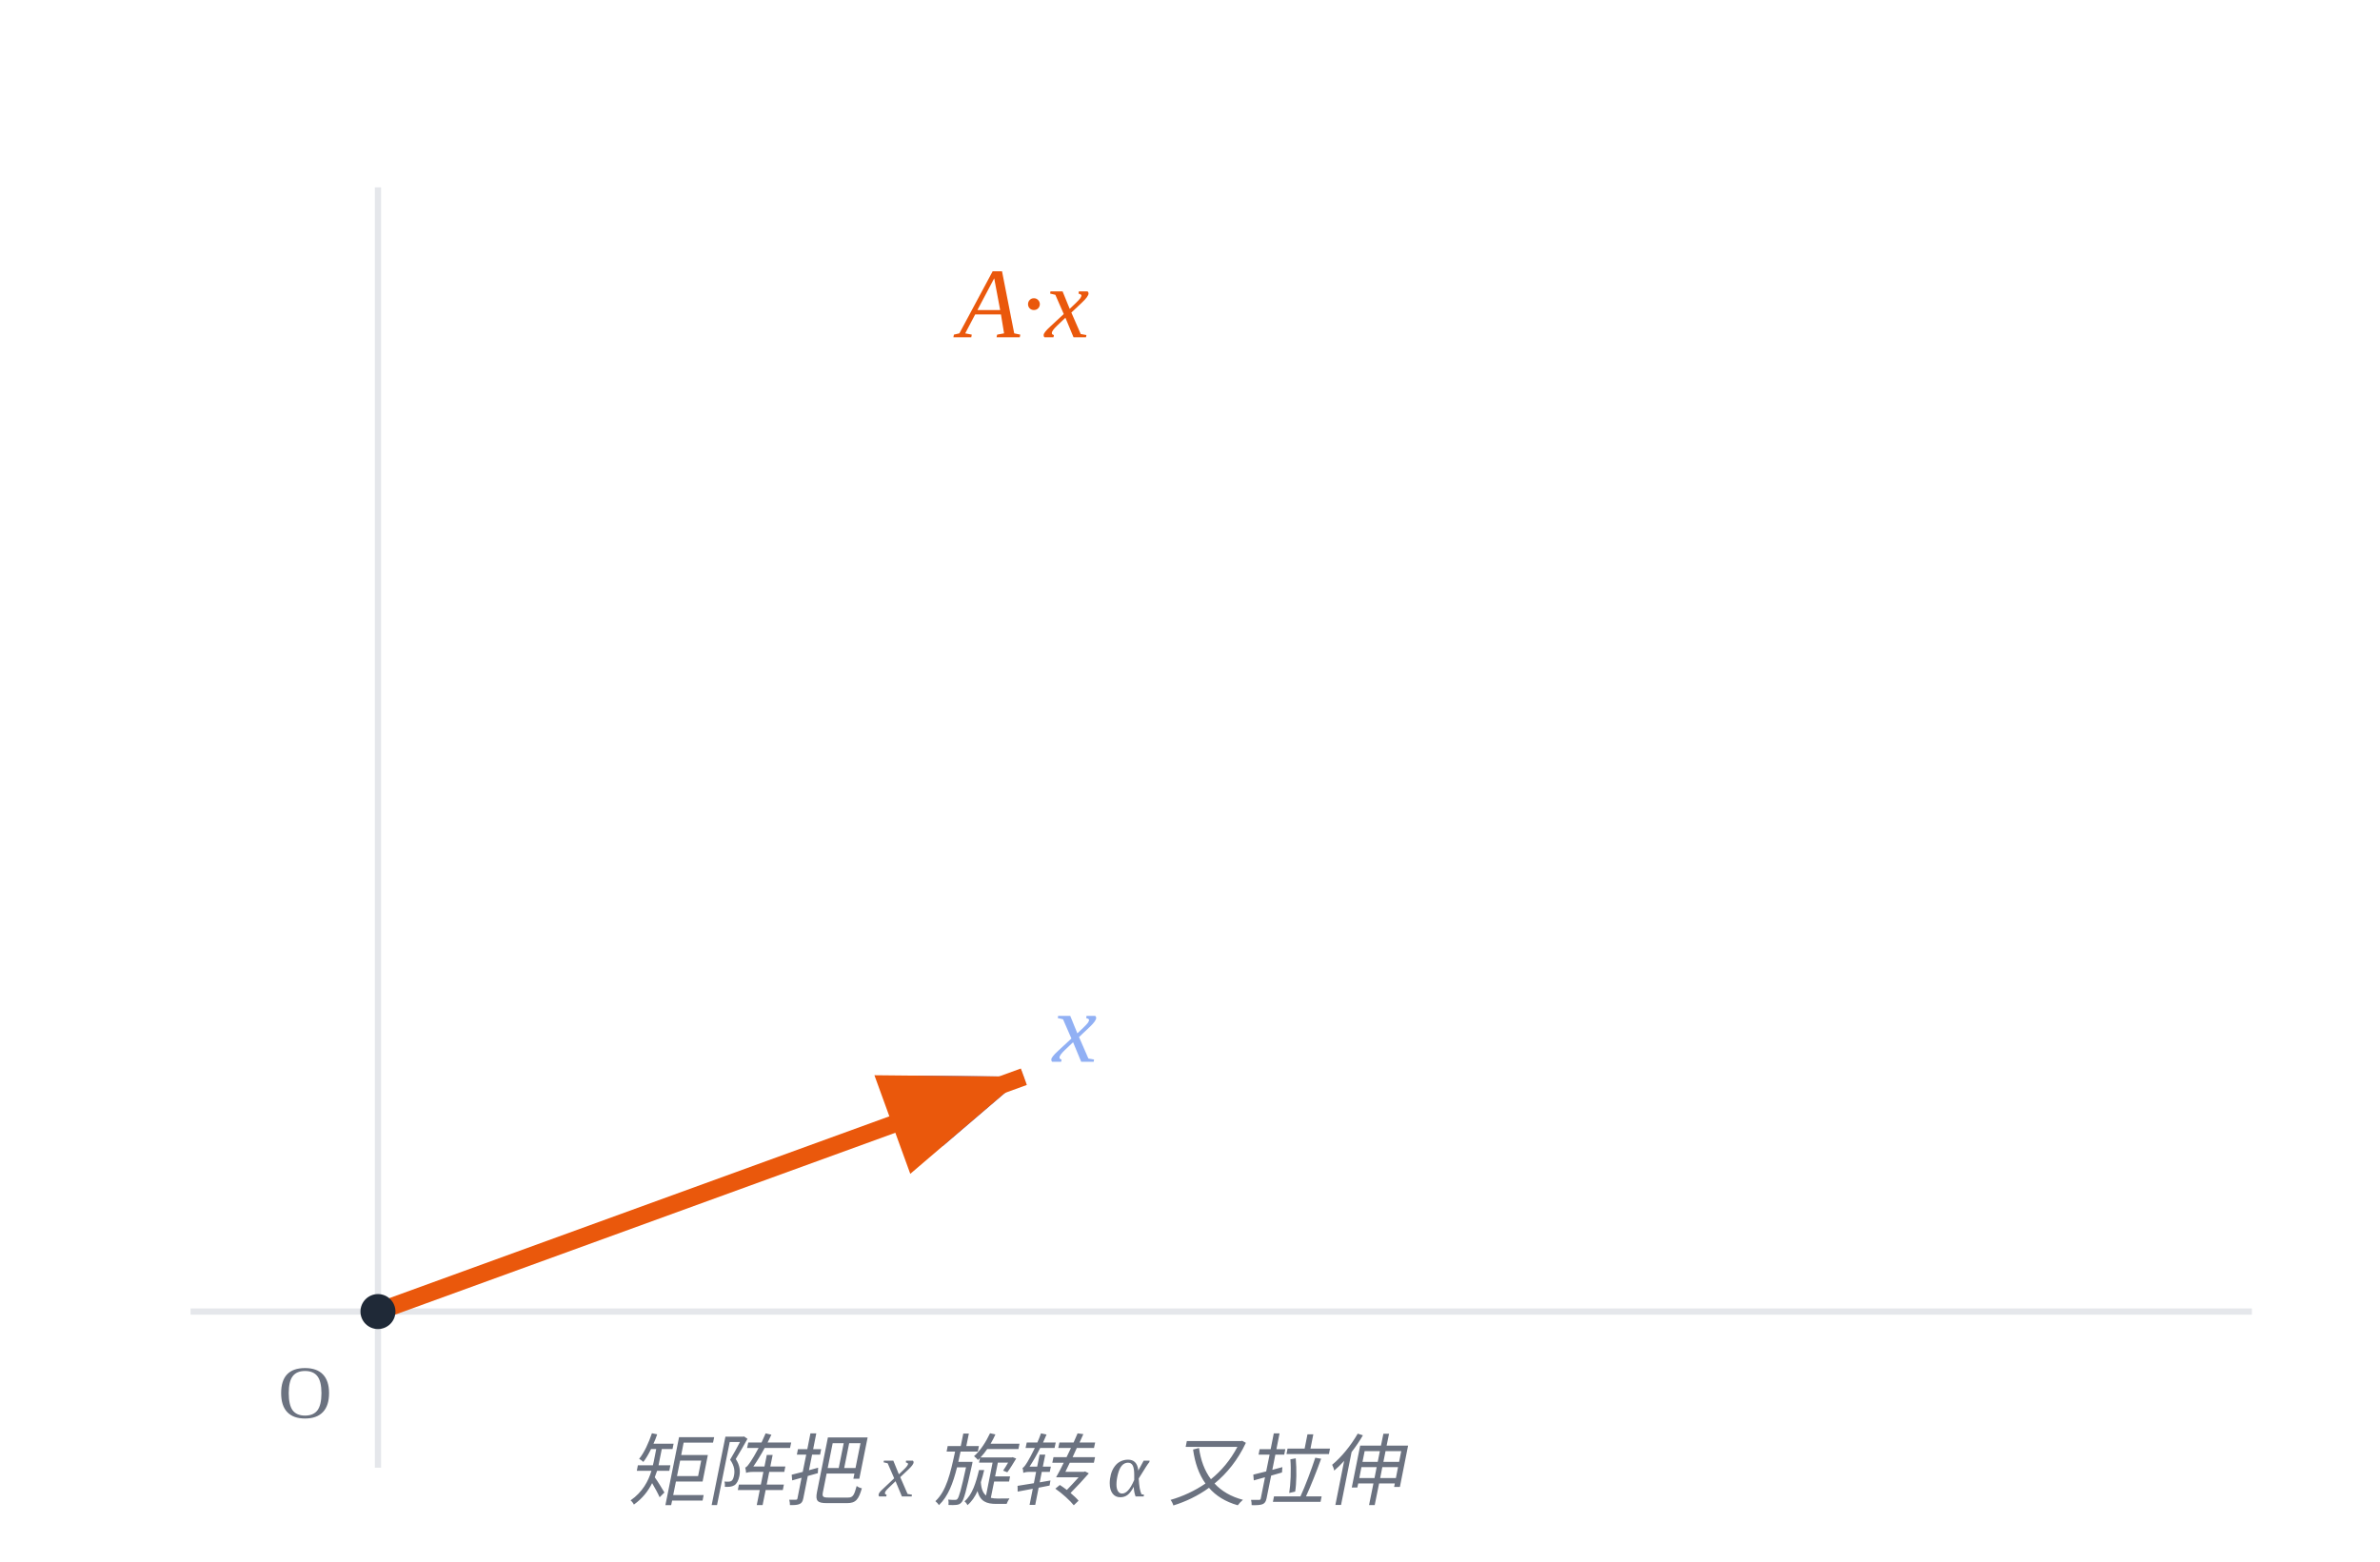
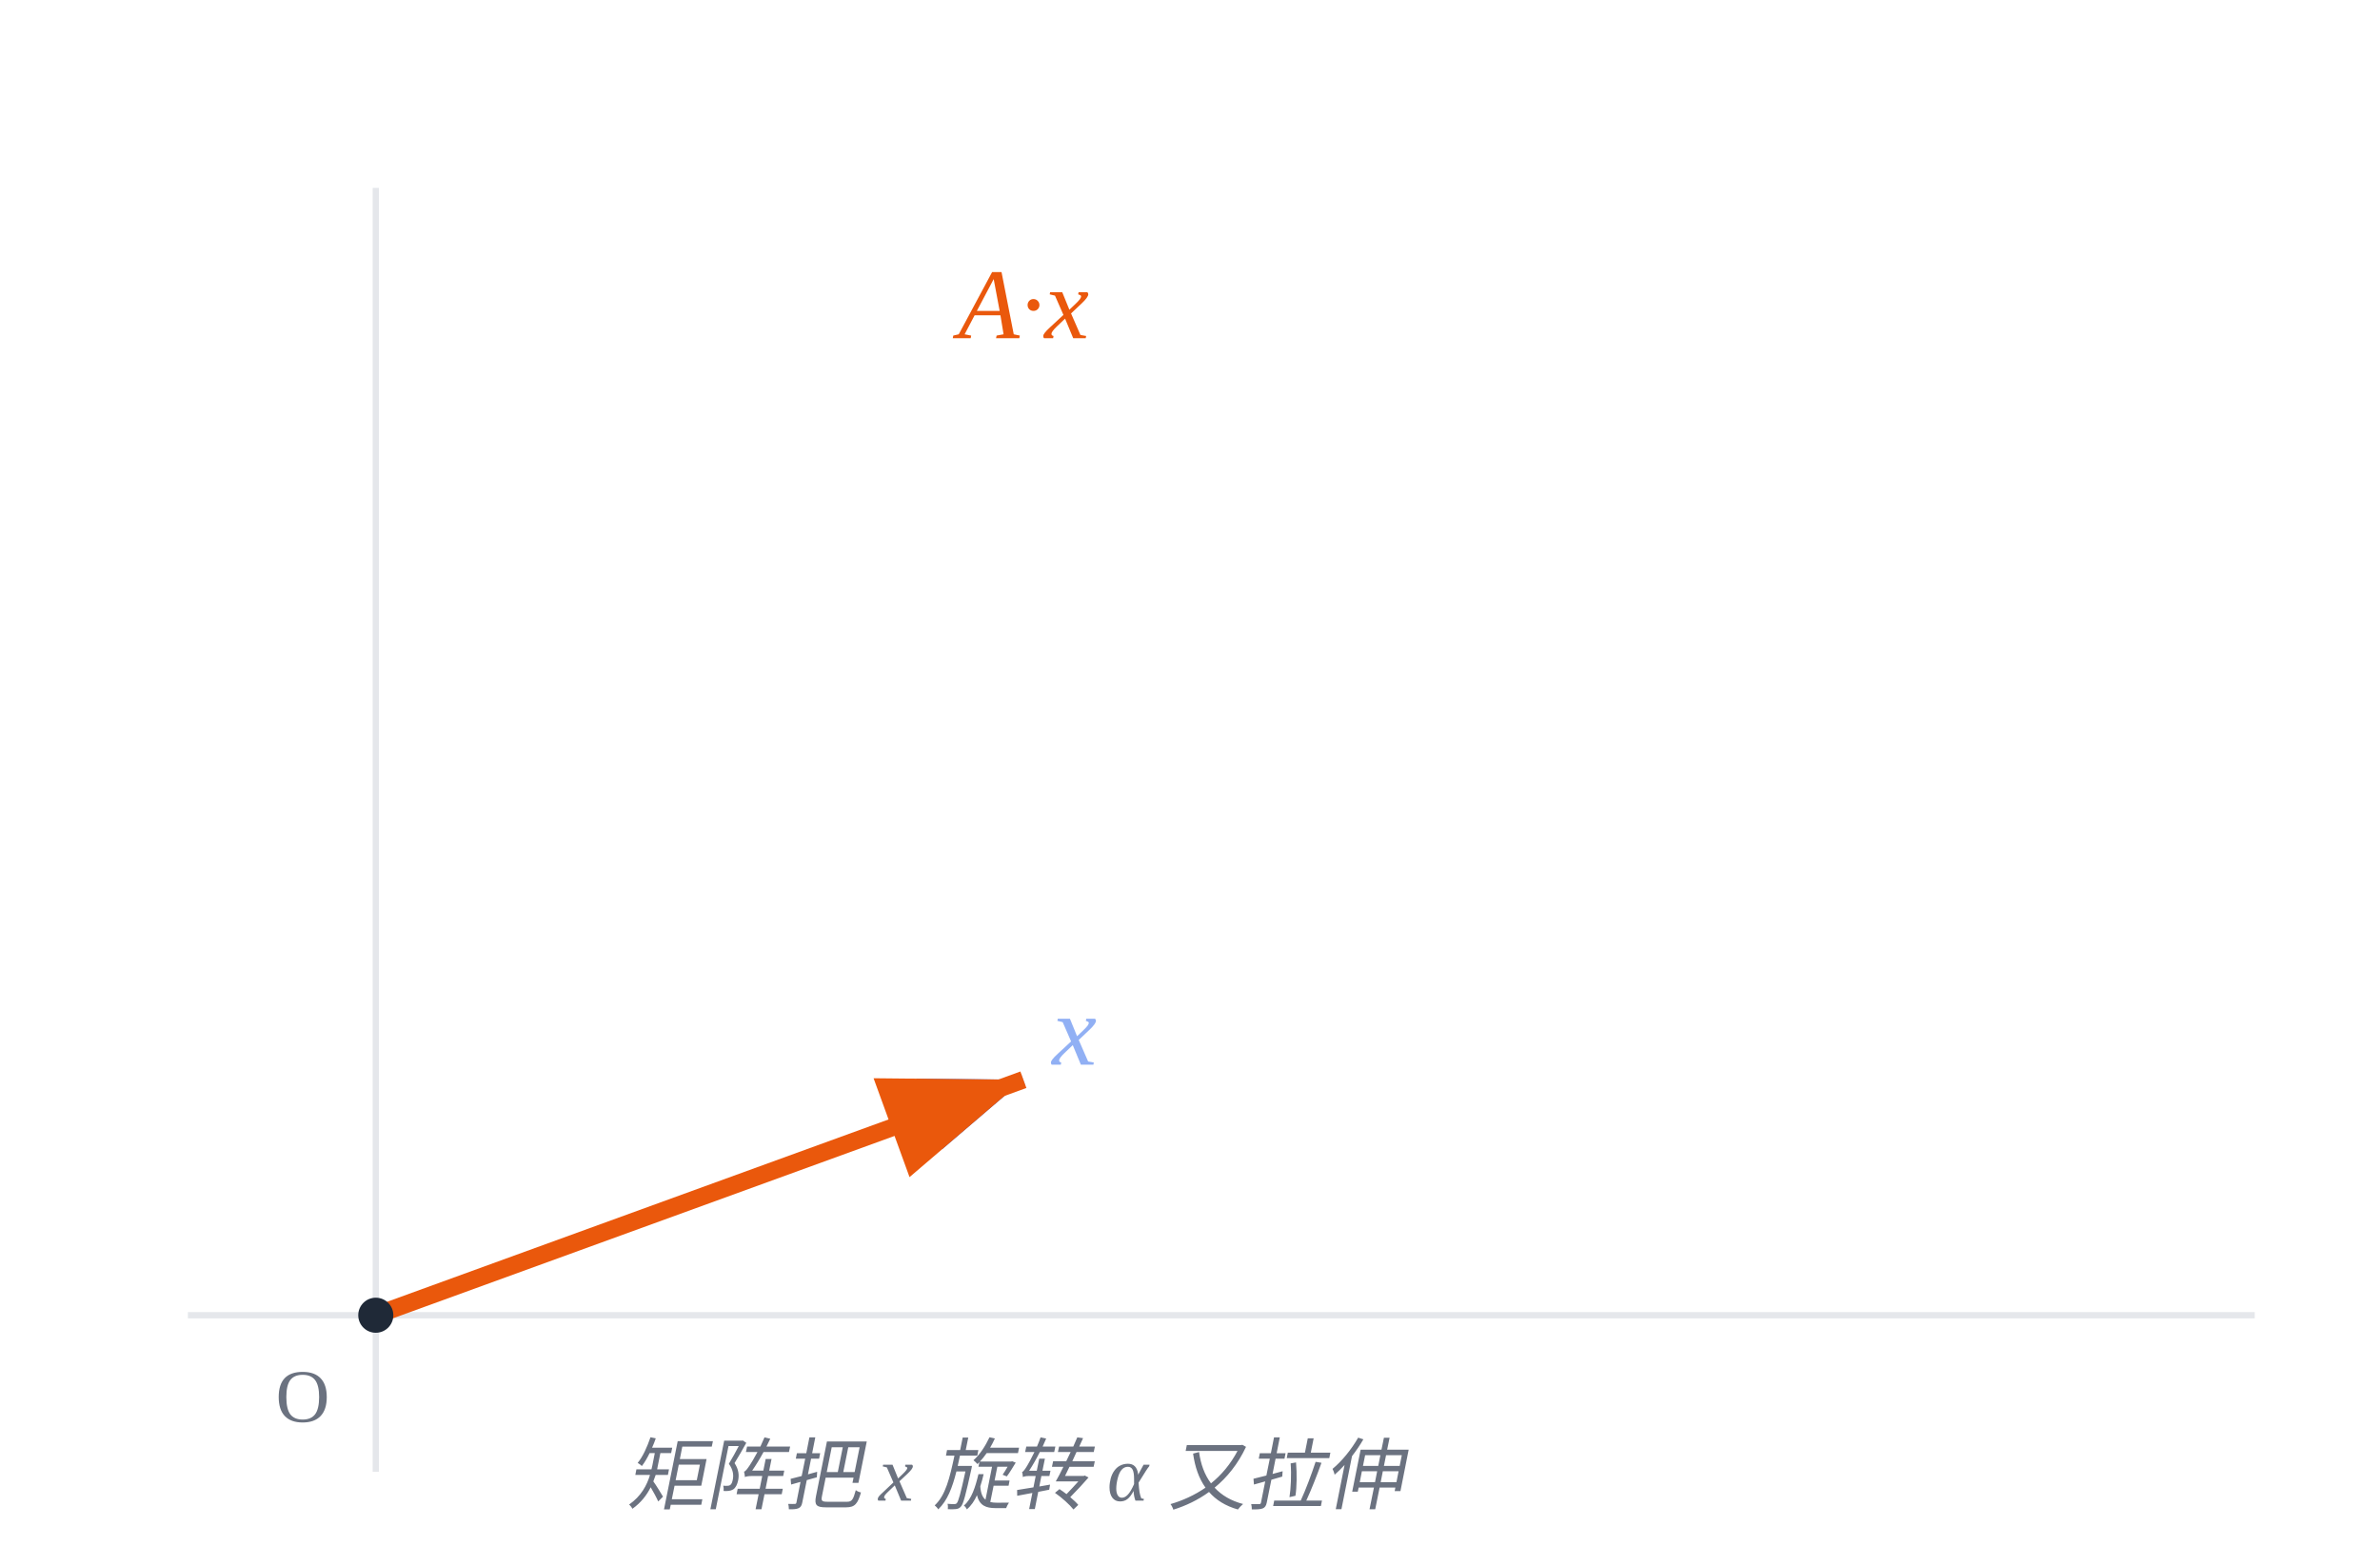
- <svg xmlns="http://www.w3.org/2000/svg" viewBox="0 0 380 250" width="285" height="187" font-family="Cambria, Georgia, 'Times New Roman', serif">
+ <svg xmlns="http://www.w3.org/2000/svg" viewBox="0 0 380 250" width="380" height="250" font-family="Cambria, Georgia, 'Times New Roman', serif">
  <style>
    .axis{color:#e5e7eb}.x{color:#2563eb}.y{color:#ea580c}.ink{color:#1f2937}.lbl{color:#374151}.dim{color:#6b7280}
    @media (prefers-color-scheme: dark){
      .axis{color:#334155}.x{color:#60a5fa}.y{color:#fb923c}.ink{color:#e5e7eb}.lbl{color:#e5e7eb}.dim{color:#9ca3af}
    }
  </style>
  <defs>
    <marker id="aX2" markerWidth="10" markerHeight="10" refX="8" refY="3" orient="auto">
      <path class="x" d="M0,0 L8,3 L0,6 Z" fill="currentColor" />
    </marker>
    <marker id="aY2" markerWidth="10" markerHeight="10" refX="8" refY="3" orient="auto">
      <path class="y" d="M0,0 L8,3 L0,6 Z" fill="currentColor" />
    </marker>
  </defs>
  <line class="axis" x1="30" y1="210" x2="360" y2="210" stroke="currentColor" stroke-width="1" />
  <line class="axis" x1="60" y1="30" x2="60" y2="235" stroke="currentColor" stroke-width="1" />
  <line class="x" x1="60" y1="210" x2="163.4" y2="172.4" stroke="currentColor" stroke-width="2" stroke-opacity="0.35" marker-end="url(#aX2)" />
  <text class="x" x="168" y="170" font-size="16" font-style="italic" fill="currentColor" fill-opacity="0.5">x</text>
  <line class="y" x1="60" y1="210" x2="163.4" y2="172.4" stroke="currentColor" stroke-width="2.8" marker-end="url(#aY2)">
    <animate attributeName="x2" values="163.4;148;163.4" dur="4s" repeatCount="indefinite" />
    <animate attributeName="y2" values="172.4;57.6;172.4" dur="4s" repeatCount="indefinite" />
  </line>
  <text class="y" x="153" y="54" font-size="16" font-style="italic" fill="currentColor">A·x</text>
  <circle class="ink" cx="60" cy="210" r="2.8" fill="currentColor" />
  <text class="dim" x="44" y="227" font-size="12" fill="currentColor">O</text>
  <text class="dim" x="100" y="240" font-size="12.5" font-style="italic" fill="currentColor">矩阵把 x 旋转 α 又拉伸</text>
</svg>
